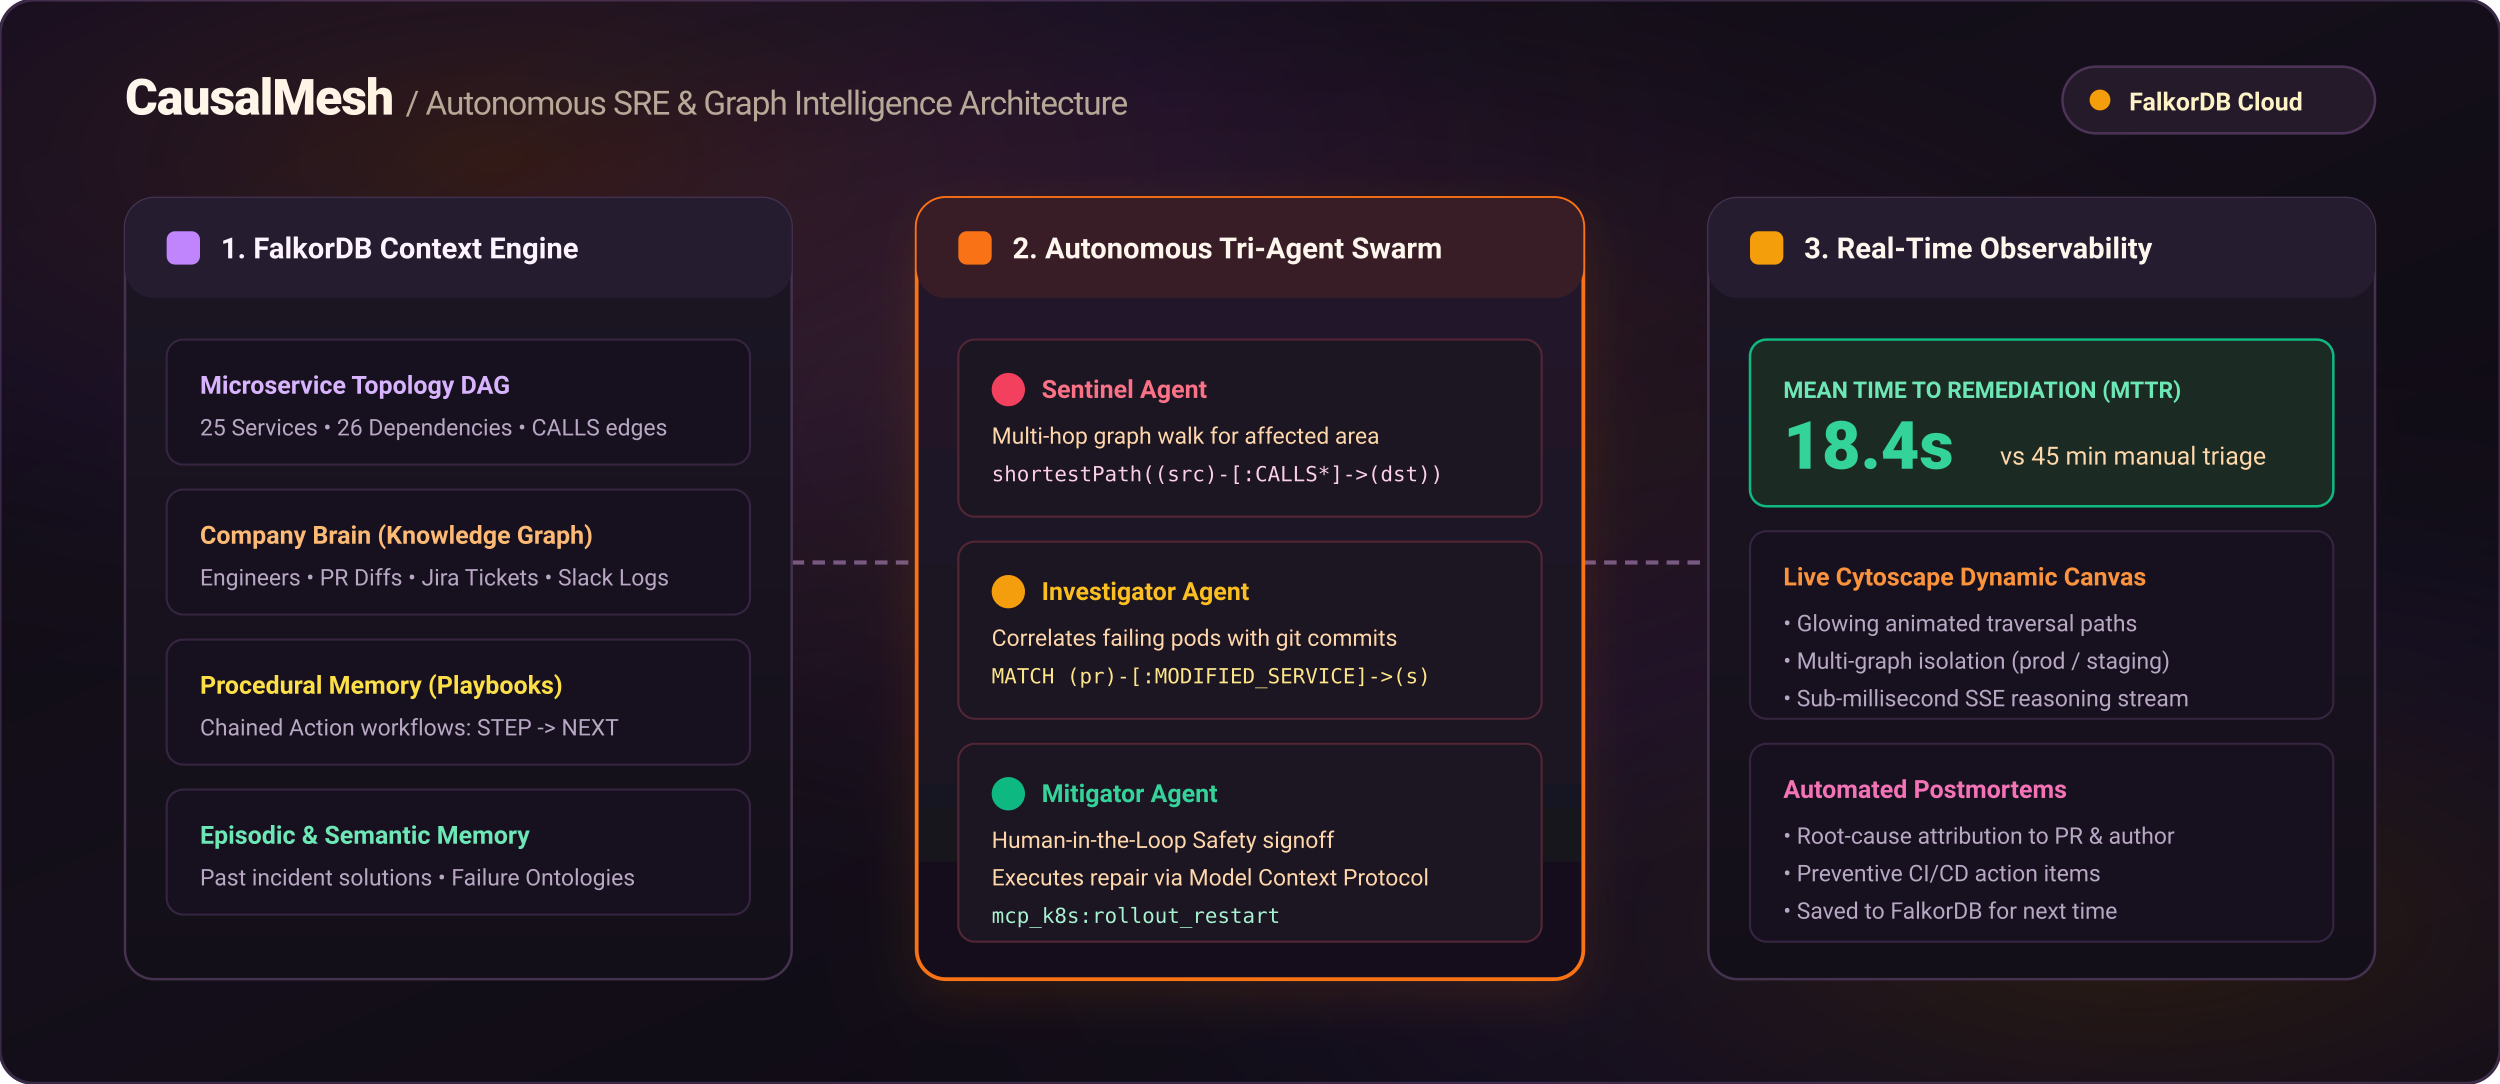
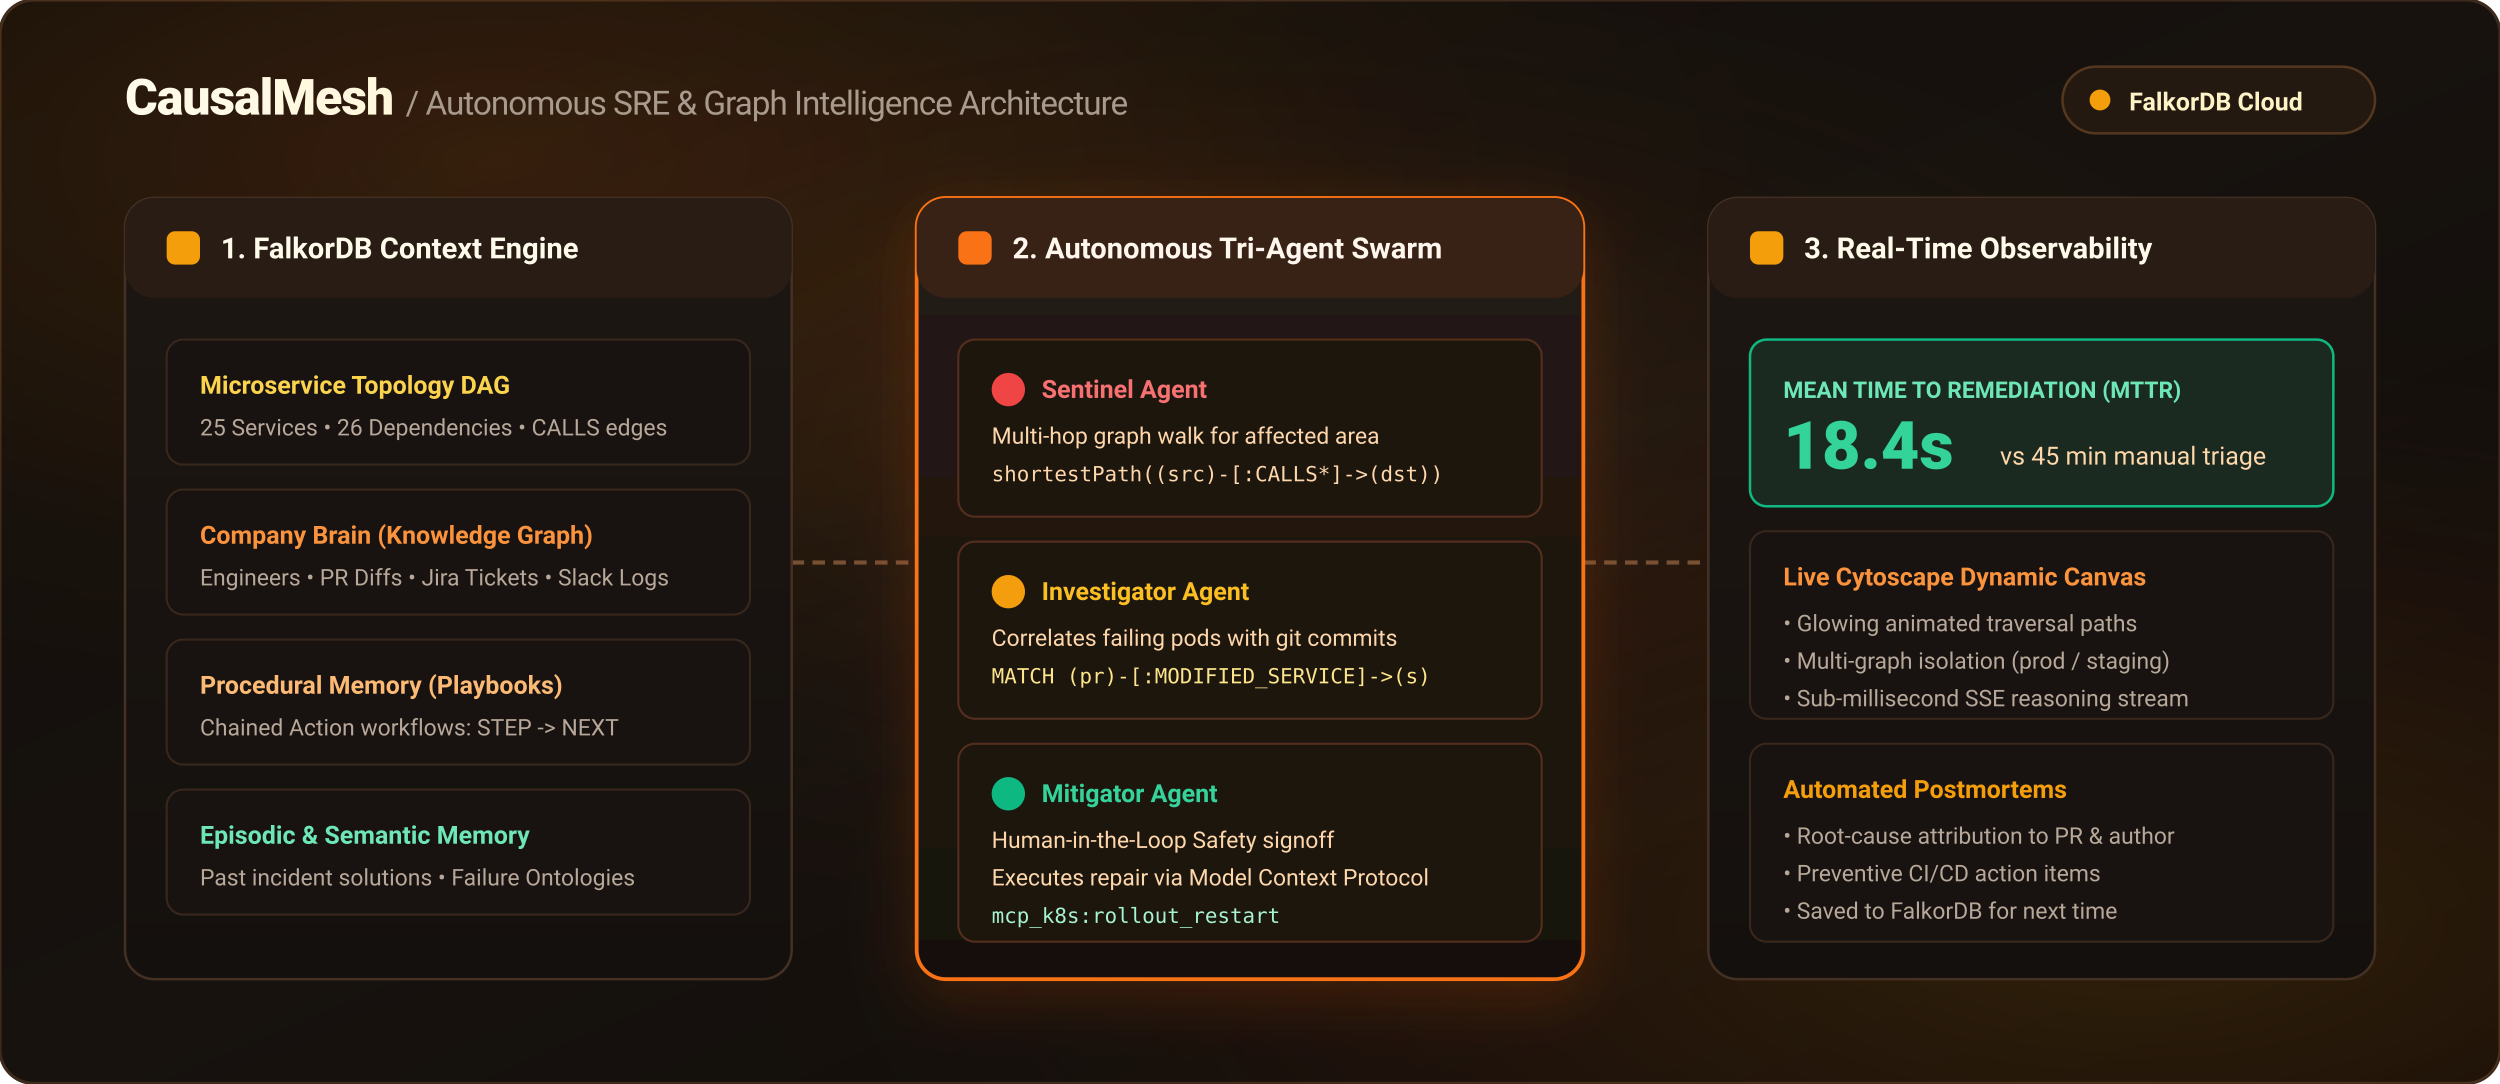
<svg xmlns="http://www.w3.org/2000/svg" viewBox="0 0 1200 520" width="100%" height="100%">
  <defs>
    <linearGradient id="canvasBg" x1="0%" y1="0%" x2="100%" y2="100%">
-       <stop offset="0%" stop-color="#0e0a12" />
-       <stop offset="45%" stop-color="#140f1a" />
-       <stop offset="100%" stop-color="#0b080e" />
+       <stop offset="0%" stop-color="#110d0a" />
+       <stop offset="50%" stop-color="#17120e" />
+       <stop offset="100%" stop-color="#0d0a08" />
    </linearGradient>
    <radialGradient id="glowTopLeft" cx="20%" cy="15%" r="55%">
-       <stop offset="0%" stop-color="#f97316" stop-opacity="0.14" />
-       <stop offset="50%" stop-color="#a855f7" stop-opacity="0.06" />
+       <stop offset="0%" stop-color="#f97316" stop-opacity="0.15" />
+       <stop offset="60%" stop-color="#d97706" stop-opacity="0.04" />
      <stop offset="100%" stop-color="#000000" stop-opacity="0" />
    </radialGradient>
    <radialGradient id="glowCenter" cx="50%" cy="40%" r="50%">
-       <stop offset="0%" stop-color="#fb923c" stop-opacity="0.10" />
-       <stop offset="60%" stop-color="#ec4899" stop-opacity="0.04" />
+       <stop offset="0%" stop-color="#fb923c" stop-opacity="0.12" />
+       <stop offset="60%" stop-color="#b45309" stop-opacity="0.03" />
      <stop offset="100%" stop-color="#000000" stop-opacity="0" />
    </radialGradient>
    <radialGradient id="glowBottomRight" cx="85%" cy="85%" r="60%">
-       <stop offset="0%" stop-color="#f59e0b" stop-opacity="0.12" />
-       <stop offset="50%" stop-color="#8b5cf6" stop-opacity="0.05" />
+       <stop offset="0%" stop-color="#f59e0b" stop-opacity="0.14" />
+       <stop offset="60%" stop-color="#ea580c" stop-opacity="0.04" />
      <stop offset="100%" stop-color="#000000" stop-opacity="0" />
    </radialGradient>
    <linearGradient id="warmCardGrad" x1="0%" y1="0%" x2="0%" y2="100%">
-       <stop offset="0%" stop-color="#1c1624" />
-       <stop offset="100%" stop-color="#130f18" />
+       <stop offset="0%" stop-color="#1d1713" />
+       <stop offset="100%" stop-color="#14100d" />
    </linearGradient>
    <linearGradient id="swarmCardGrad" x1="0%" y1="0%" x2="0%" y2="100%">
-       <stop offset="0%" stop-color="#241a2c" />
-       <stop offset="100%" stop-color="#16101c" />
-     </linearGradient>
-     <linearGradient id="sunsetGrad" x1="0%" y1="0%" x2="100%" y2="0%">
-       <stop offset="0%" stop-color="#f97316" />
-       <stop offset="50%" stop-color="#fb923c" />
-       <stop offset="100%" stop-color="#f59e0b" />
-     </linearGradient>
-     <linearGradient id="warmPurpleGrad" x1="0%" y1="0%" x2="100%" y2="0%">
-       <stop offset="0%" stop-color="#c084fc" />
-       <stop offset="100%" stop-color="#f472b6" />
-     </linearGradient>
-     <linearGradient id="warmAmberGrad" x1="0%" y1="0%" x2="100%" y2="0%">
-       <stop offset="0%" stop-color="#fbbf24" />
-       <stop offset="100%" stop-color="#f97316" />
-     </linearGradient>
-     <linearGradient id="warmEmeraldGrad" x1="0%" y1="0%" x2="100%" y2="0%">
-       <stop offset="0%" stop-color="#34d399" />
-       <stop offset="100%" stop-color="#10b981" />
+       <stop offset="0%" stop-color="#261b14" />
+       <stop offset="100%" stop-color="#17110d" />
    </linearGradient>
    <linearGradient id="titleGrad" x1="0%" y1="0%" x2="100%" y2="0%">
-       <stop offset="0%" stop-color="#fff7ed" />
-       <stop offset="60%" stop-color="#ffedd5" />
+       <stop offset="0%" stop-color="#fffbeb" />
+       <stop offset="60%" stop-color="#fef3c7" />
      <stop offset="100%" stop-color="#fed7aa" />
    </linearGradient>
    <filter id="cardGlow" x="-20%" y="-20%" width="140%" height="140%">
-       <feDropShadow dx="0" dy="8" stdDeviation="12" flood-color="#f97316" flood-opacity="0.12" />
+       <feDropShadow dx="0" dy="8" stdDeviation="14" flood-color="#ea580c" flood-opacity="0.18" />
    </filter>
  </defs>
-   <rect width="1200" height="520" rx="16" fill="url(#canvasBg)" stroke="#382944" stroke-width="1.5" />
+   <rect width="1200" height="520" rx="16" fill="url(#canvasBg)" stroke="#3d2a1d" stroke-width="1.5" />
  <rect width="1200" height="520" rx="16" fill="url(#glowTopLeft)" />
  <rect width="1200" height="520" rx="16" fill="url(#glowCenter)" />
  <rect width="1200" height="520" rx="16" fill="url(#glowBottomRight)" />
  <text x="60" y="55" font-family="-apple-system, BlinkMacSystemFont, 'Segoe UI', Roboto, sans-serif" font-size="24" font-weight="800" fill="url(#titleGrad)" letter-spacing="-0.5">
-     CausalMesh <tspan fill="#b8a898" font-size="16" font-weight="400">/ Autonomous SRE &amp; Graph Intelligence Architecture</tspan>
+     CausalMesh <tspan fill="#a89a8c" font-size="16" font-weight="400">/ Autonomous SRE &amp; Graph Intelligence Architecture</tspan>
  </text>
-   <rect x="990" y="32" width="150" height="32" rx="16" fill="#241a2a" stroke="#4d3358" stroke-width="1.2" />
+   <rect x="990" y="32" width="150" height="32" rx="16" fill="#241911" stroke="#54371f" stroke-width="1.2" />
  <circle cx="1008" cy="48" r="5" fill="#f59e0b" />
  <text x="1022" y="53" font-family="-apple-system, BlinkMacSystemFont, 'Segoe UI', Roboto, sans-serif" font-size="12" font-weight="700" fill="#fef3c7">FalkorDB Cloud</text>
-   <path d="M 380 270 L 440 270" stroke="#785982" stroke-width="2" stroke-dasharray="6,4" />
-   <path d="M 760 270 L 820 270" stroke="#785982" stroke-width="2" stroke-dasharray="6,4" />
+   <path d="M 380 270 L 440 270" stroke="#785033" stroke-width="2" stroke-dasharray="6,4" />
+   <path d="M 760 270 L 820 270" stroke="#785033" stroke-width="2" stroke-dasharray="6,4" />
  <g transform="translate(60, 95)">
-     <rect width="320" height="375" rx="14" fill="url(#warmCardGrad)" stroke="#44324f" stroke-width="1.2" />
-     <rect x="0" y="0" width="320" height="48" rx="14" fill="#261c30" />
-     <rect x="20" y="16" width="16" height="16" rx="4" fill="#c084fc" />
-     <text x="46" y="29" font-family="-apple-system, BlinkMacSystemFont, 'Segoe UI', Roboto, sans-serif" font-size="14" font-weight="700" fill="#fdf4ff">1. FalkorDB Context Engine</text>
+     <rect width="320" height="375" rx="14" fill="url(#warmCardGrad)" stroke="#453123" stroke-width="1.2" />
+     <rect x="0" y="0" width="320" height="48" rx="14" fill="#281c15" />
+     <rect x="20" y="16" width="16" height="16" rx="4" fill="#f59e0b" />
+     <text x="46" y="29" font-family="-apple-system, BlinkMacSystemFont, 'Segoe UI', Roboto, sans-serif" font-size="14" font-weight="700" fill="#fffbeb">1. FalkorDB Context Engine</text>
    <g transform="translate(20, 68)">
-       <rect width="280" height="60" rx="8" fill="#17111f" stroke="#362540" />
-       <text x="16" y="26" font-family="-apple-system, BlinkMacSystemFont, 'Segoe UI', Roboto, sans-serif" font-size="12" font-weight="700" fill="#d8b4fe">Microservice Topology DAG</text>
-       <text x="16" y="46" font-family="-apple-system, BlinkMacSystemFont, 'Segoe UI', Roboto, sans-serif" font-size="11" fill="#b8a8c4">25 Services • 26 Dependencies • CALLS edges</text>
+       <rect width="280" height="60" rx="8" fill="#181310" stroke="#38271c" />
+       <text x="16" y="26" font-family="-apple-system, BlinkMacSystemFont, 'Segoe UI', Roboto, sans-serif" font-size="12" font-weight="700" fill="#fcd34d">Microservice Topology DAG</text>
+       <text x="16" y="46" font-family="-apple-system, BlinkMacSystemFont, 'Segoe UI', Roboto, sans-serif" font-size="11" fill="#b8a89a">25 Services • 26 Dependencies • CALLS edges</text>
    </g>
    <g transform="translate(20, 140)">
-       <rect width="280" height="60" rx="8" fill="#17111f" stroke="#362540" />
-       <text x="16" y="26" font-family="-apple-system, BlinkMacSystemFont, 'Segoe UI', Roboto, sans-serif" font-size="12" font-weight="700" fill="#fdba74">Company Brain (Knowledge Graph)</text>
-       <text x="16" y="46" font-family="-apple-system, BlinkMacSystemFont, 'Segoe UI', Roboto, sans-serif" font-size="11" fill="#b8a8c4">Engineers • PR Diffs • Jira Tickets • Slack Logs</text>
+       <rect width="280" height="60" rx="8" fill="#181310" stroke="#38271c" />
+       <text x="16" y="26" font-family="-apple-system, BlinkMacSystemFont, 'Segoe UI', Roboto, sans-serif" font-size="12" font-weight="700" fill="#fb923c">Company Brain (Knowledge Graph)</text>
+       <text x="16" y="46" font-family="-apple-system, BlinkMacSystemFont, 'Segoe UI', Roboto, sans-serif" font-size="11" fill="#b8a89a">Engineers • PR Diffs • Jira Tickets • Slack Logs</text>
    </g>
    <g transform="translate(20, 212)">
-       <rect width="280" height="60" rx="8" fill="#17111f" stroke="#362540" />
-       <text x="16" y="26" font-family="-apple-system, BlinkMacSystemFont, 'Segoe UI', Roboto, sans-serif" font-size="12" font-weight="700" fill="#fde047">Procedural Memory (Playbooks)</text>
-       <text x="16" y="46" font-family="-apple-system, BlinkMacSystemFont, 'Segoe UI', Roboto, sans-serif" font-size="11" fill="#b8a8c4">Chained Action workflows: STEP -&gt; NEXT</text>
+       <rect width="280" height="60" rx="8" fill="#181310" stroke="#38271c" />
+       <text x="16" y="26" font-family="-apple-system, BlinkMacSystemFont, 'Segoe UI', Roboto, sans-serif" font-size="12" font-weight="700" fill="#fdba74">Procedural Memory (Playbooks)</text>
+       <text x="16" y="46" font-family="-apple-system, BlinkMacSystemFont, 'Segoe UI', Roboto, sans-serif" font-size="11" fill="#b8a89a">Chained Action workflows: STEP -&gt; NEXT</text>
    </g>
    <g transform="translate(20, 284)">
-       <rect width="280" height="60" rx="8" fill="#17111f" stroke="#362540" />
+       <rect width="280" height="60" rx="8" fill="#181310" stroke="#38271c" />
      <text x="16" y="26" font-family="-apple-system, BlinkMacSystemFont, 'Segoe UI', Roboto, sans-serif" font-size="12" font-weight="700" fill="#6ee7b7">Episodic &amp; Semantic Memory</text>
-       <text x="16" y="46" font-family="-apple-system, BlinkMacSystemFont, 'Segoe UI', Roboto, sans-serif" font-size="11" fill="#b8a8c4">Past incident solutions • Failure Ontologies</text>
+       <text x="16" y="46" font-family="-apple-system, BlinkMacSystemFont, 'Segoe UI', Roboto, sans-serif" font-size="11" fill="#b8a89a">Past incident solutions • Failure Ontologies</text>
    </g>
  </g>
  <g transform="translate(440, 95)" filter="url(#cardGlow)">
    <rect width="320" height="375" rx="14" fill="url(#swarmCardGrad)" stroke="#f97316" stroke-width="1.8" />
-     <rect x="0" y="0" width="320" height="48" rx="14" fill="#381d28" />
+     <rect x="0" y="0" width="320" height="48" rx="14" fill="#382015" />
    <rect x="20" y="16" width="16" height="16" rx="4" fill="#f97316" />
    <text x="46" y="29" font-family="-apple-system, BlinkMacSystemFont, 'Segoe UI', Roboto, sans-serif" font-size="14" font-weight="700" fill="#fff7ed">2. Autonomous Tri-Agent Swarm</text>
    <g transform="translate(20, 68)">
-       <rect width="280" height="85" rx="8" fill="#1c1322" stroke="#522735" />
-       <circle cx="24" cy="24" r="8" fill="#f43f5e" />
-       <text x="40" y="28" font-family="-apple-system, BlinkMacSystemFont, 'Segoe UI', Roboto, sans-serif" font-size="12" font-weight="700" fill="#fb7185">Sentinel Agent</text>
+       <rect width="280" height="85" rx="8" fill="#1e1611" stroke="#542e1d" />
+       <circle cx="24" cy="24" r="8" fill="#ef4444" />
+       <text x="40" y="28" font-family="-apple-system, BlinkMacSystemFont, 'Segoe UI', Roboto, sans-serif" font-size="12" font-weight="700" fill="#f87171">Sentinel Agent</text>
      <text x="16" y="50" font-family="-apple-system, BlinkMacSystemFont, 'Segoe UI', Roboto, sans-serif" font-size="11" fill="#fed7aa">Multi-hop graph walk for affected area</text>
-       <text x="16" y="68" font-family="monospace" font-size="10" fill="#fbcfe8">shortestPath((src)-[:CALLS*]-&gt;(dst))</text>
+       <text x="16" y="68" font-family="monospace" font-size="10" fill="#fed7aa">shortestPath((src)-[:CALLS*]-&gt;(dst))</text>
    </g>
    <g transform="translate(20, 165)">
-       <rect width="280" height="85" rx="8" fill="#1c1322" stroke="#522735" />
+       <rect width="280" height="85" rx="8" fill="#1e1611" stroke="#542e1d" />
      <circle cx="24" cy="24" r="8" fill="#f59e0b" />
      <text x="40" y="28" font-family="-apple-system, BlinkMacSystemFont, 'Segoe UI', Roboto, sans-serif" font-size="12" font-weight="700" fill="#fbbf24">Investigator Agent</text>
      <text x="16" y="50" font-family="-apple-system, BlinkMacSystemFont, 'Segoe UI', Roboto, sans-serif" font-size="11" fill="#fed7aa">Correlates failing pods with git commits</text>
      <text x="16" y="68" font-family="monospace" font-size="10" fill="#fde68a">MATCH (pr)-[:MODIFIED_SERVICE]-&gt;(s)</text>
    </g>
    <g transform="translate(20, 262)">
-       <rect width="280" height="95" rx="8" fill="#1c1322" stroke="#522735" />
+       <rect width="280" height="95" rx="8" fill="#1e1611" stroke="#542e1d" />
      <circle cx="24" cy="24" r="8" fill="#10b981" />
      <text x="40" y="28" font-family="-apple-system, BlinkMacSystemFont, 'Segoe UI', Roboto, sans-serif" font-size="12" font-weight="700" fill="#34d399">Mitigator Agent</text>
      <text x="16" y="50" font-family="-apple-system, BlinkMacSystemFont, 'Segoe UI', Roboto, sans-serif" font-size="11" fill="#fed7aa">Human-in-the-Loop Safety signoff</text>
      <text x="16" y="68" font-family="-apple-system, BlinkMacSystemFont, 'Segoe UI', Roboto, sans-serif" font-size="11" fill="#fed7aa">Executes repair via Model Context Protocol</text>
      <text x="16" y="86" font-family="monospace" font-size="10" fill="#a7f3d0">mcp_k8s:rollout_restart</text>
    </g>
  </g>
  <g transform="translate(820, 95)">
-     <rect width="320" height="375" rx="14" fill="url(#warmCardGrad)" stroke="#44324f" stroke-width="1.2" />
-     <rect x="0" y="0" width="320" height="48" rx="14" fill="#261c30" />
+     <rect width="320" height="375" rx="14" fill="url(#warmCardGrad)" stroke="#453123" stroke-width="1.2" />
+     <rect x="0" y="0" width="320" height="48" rx="14" fill="#281c15" />
    <rect x="20" y="16" width="16" height="16" rx="4" fill="#f59e0b" />
-     <text x="46" y="29" font-family="-apple-system, BlinkMacSystemFont, 'Segoe UI', Roboto, sans-serif" font-size="14" font-weight="700" fill="#fff7ed">3. Real-Time Observability</text>
+     <text x="46" y="29" font-family="-apple-system, BlinkMacSystemFont, 'Segoe UI', Roboto, sans-serif" font-size="14" font-weight="700" fill="#fffbeb">3. Real-Time Observability</text>
    <g transform="translate(20, 68)">
-       <rect width="280" height="80" rx="8" fill="#1b2a22" stroke="#10b981" stroke-width="1.2" />
+       <rect width="280" height="80" rx="8" fill="#1b2a20" stroke="#10b981" stroke-width="1.2" />
      <text x="16" y="28" font-family="-apple-system, BlinkMacSystemFont, 'Segoe UI', Roboto, sans-serif" font-size="11" font-weight="700" fill="#6ee7b7">MEAN TIME TO REMEDIATION (MTTR)</text>
      <text x="16" y="62" font-family="-apple-system, BlinkMacSystemFont, 'Segoe UI', Roboto, sans-serif" font-size="32" font-weight="900" fill="#34d399">18.4s</text>
      <text x="120" y="60" font-family="-apple-system, BlinkMacSystemFont, 'Segoe UI', Roboto, sans-serif" font-size="12" fill="#fed7aa">vs 45 min manual triage</text>
    </g>
    <g transform="translate(20, 160)">
-       <rect width="280" height="90" rx="8" fill="#17111f" stroke="#362540" />
+       <rect width="280" height="90" rx="8" fill="#181310" stroke="#38271c" />
      <text x="16" y="26" font-family="-apple-system, BlinkMacSystemFont, 'Segoe UI', Roboto, sans-serif" font-size="12" font-weight="700" fill="#fb923c">Live Cytoscape Dynamic Canvas</text>
-       <text x="16" y="48" font-family="-apple-system, BlinkMacSystemFont, 'Segoe UI', Roboto, sans-serif" font-size="11" fill="#b8a8c4">• Glowing animated traversal paths</text>
-       <text x="16" y="66" font-family="-apple-system, BlinkMacSystemFont, 'Segoe UI', Roboto, sans-serif" font-size="11" fill="#b8a8c4">• Multi-graph isolation (prod / staging)</text>
-       <text x="16" y="84" font-family="-apple-system, BlinkMacSystemFont, 'Segoe UI', Roboto, sans-serif" font-size="11" fill="#b8a8c4">• Sub-millisecond SSE reasoning stream</text>
+       <text x="16" y="48" font-family="-apple-system, BlinkMacSystemFont, 'Segoe UI', Roboto, sans-serif" font-size="11" fill="#b8a89a">• Glowing animated traversal paths</text>
+       <text x="16" y="66" font-family="-apple-system, BlinkMacSystemFont, 'Segoe UI', Roboto, sans-serif" font-size="11" fill="#b8a89a">• Multi-graph isolation (prod / staging)</text>
+       <text x="16" y="84" font-family="-apple-system, BlinkMacSystemFont, 'Segoe UI', Roboto, sans-serif" font-size="11" fill="#b8a89a">• Sub-millisecond SSE reasoning stream</text>
    </g>
    <g transform="translate(20, 262)">
-       <rect width="280" height="95" rx="8" fill="#17111f" stroke="#362540" />
-       <text x="16" y="26" font-family="-apple-system, BlinkMacSystemFont, 'Segoe UI', Roboto, sans-serif" font-size="12" font-weight="700" fill="#f472b6">Automated Postmortems</text>
-       <text x="16" y="48" font-family="-apple-system, BlinkMacSystemFont, 'Segoe UI', Roboto, sans-serif" font-size="11" fill="#b8a8c4">• Root-cause attribution to PR &amp; author</text>
-       <text x="16" y="66" font-family="-apple-system, BlinkMacSystemFont, 'Segoe UI', Roboto, sans-serif" font-size="11" fill="#b8a8c4">• Preventive CI/CD action items</text>
-       <text x="16" y="84" font-family="-apple-system, BlinkMacSystemFont, 'Segoe UI', Roboto, sans-serif" font-size="11" fill="#b8a8c4">• Saved to FalkorDB for next time</text>
+       <rect width="280" height="95" rx="8" fill="#181310" stroke="#38271c" />
+       <text x="16" y="26" font-family="-apple-system, BlinkMacSystemFont, 'Segoe UI', Roboto, sans-serif" font-size="12" font-weight="700" fill="#f59e0b">Automated Postmortems</text>
+       <text x="16" y="48" font-family="-apple-system, BlinkMacSystemFont, 'Segoe UI', Roboto, sans-serif" font-size="11" fill="#b8a89a">• Root-cause attribution to PR &amp; author</text>
+       <text x="16" y="66" font-family="-apple-system, BlinkMacSystemFont, 'Segoe UI', Roboto, sans-serif" font-size="11" fill="#b8a89a">• Preventive CI/CD action items</text>
+       <text x="16" y="84" font-family="-apple-system, BlinkMacSystemFont, 'Segoe UI', Roboto, sans-serif" font-size="11" fill="#b8a89a">• Saved to FalkorDB for next time</text>
    </g>
  </g>
</svg>
